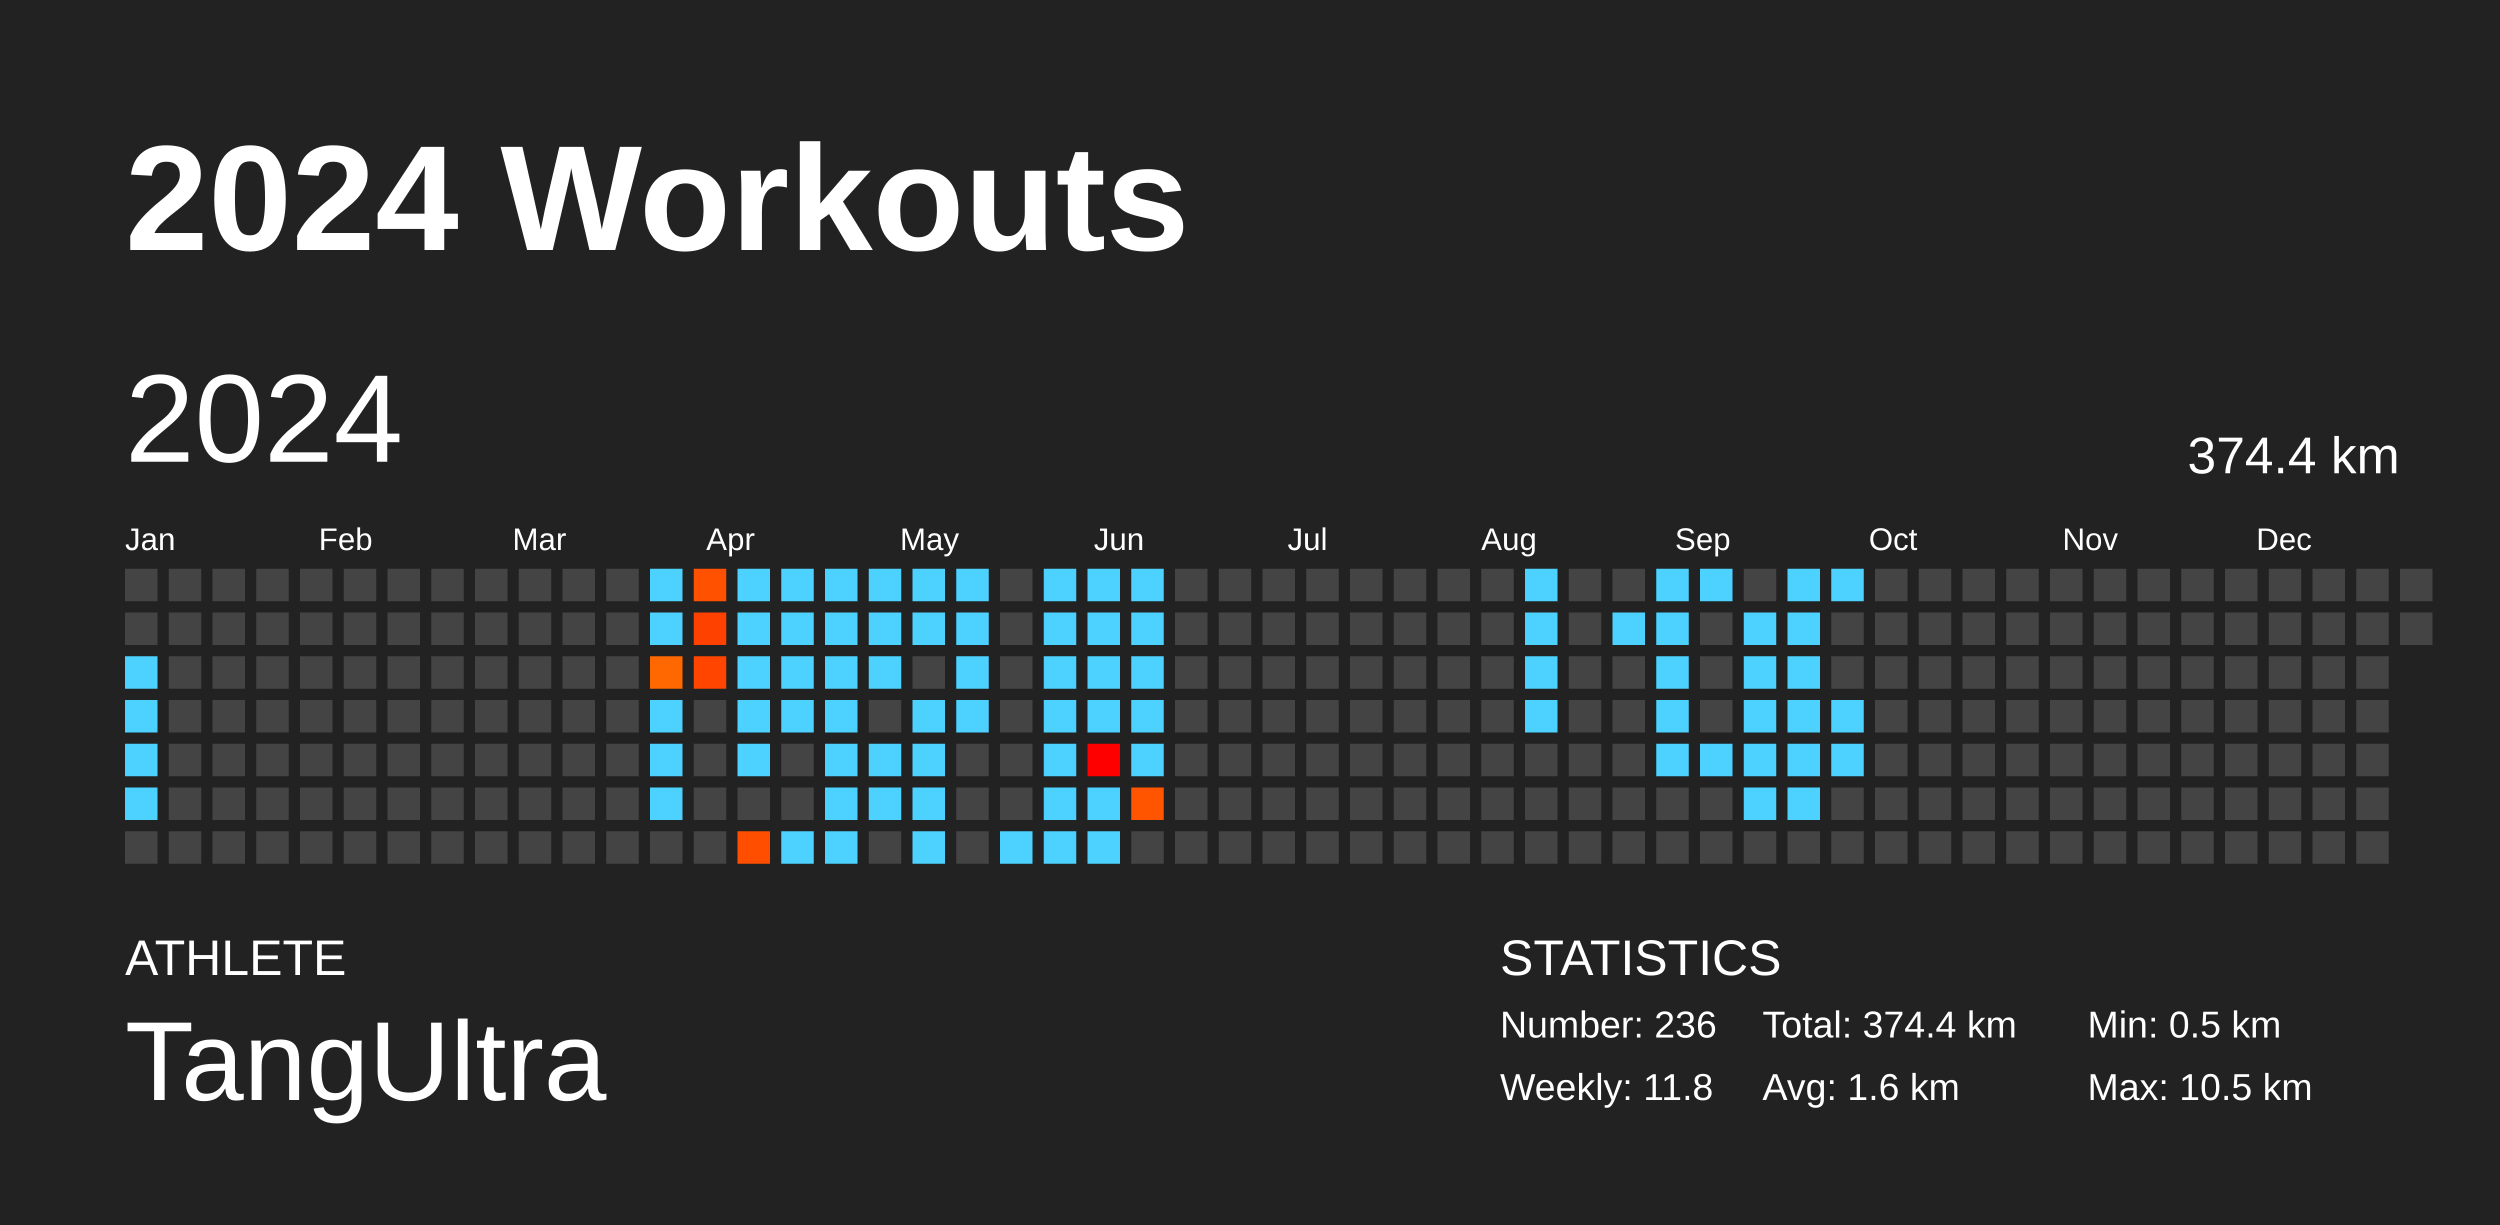
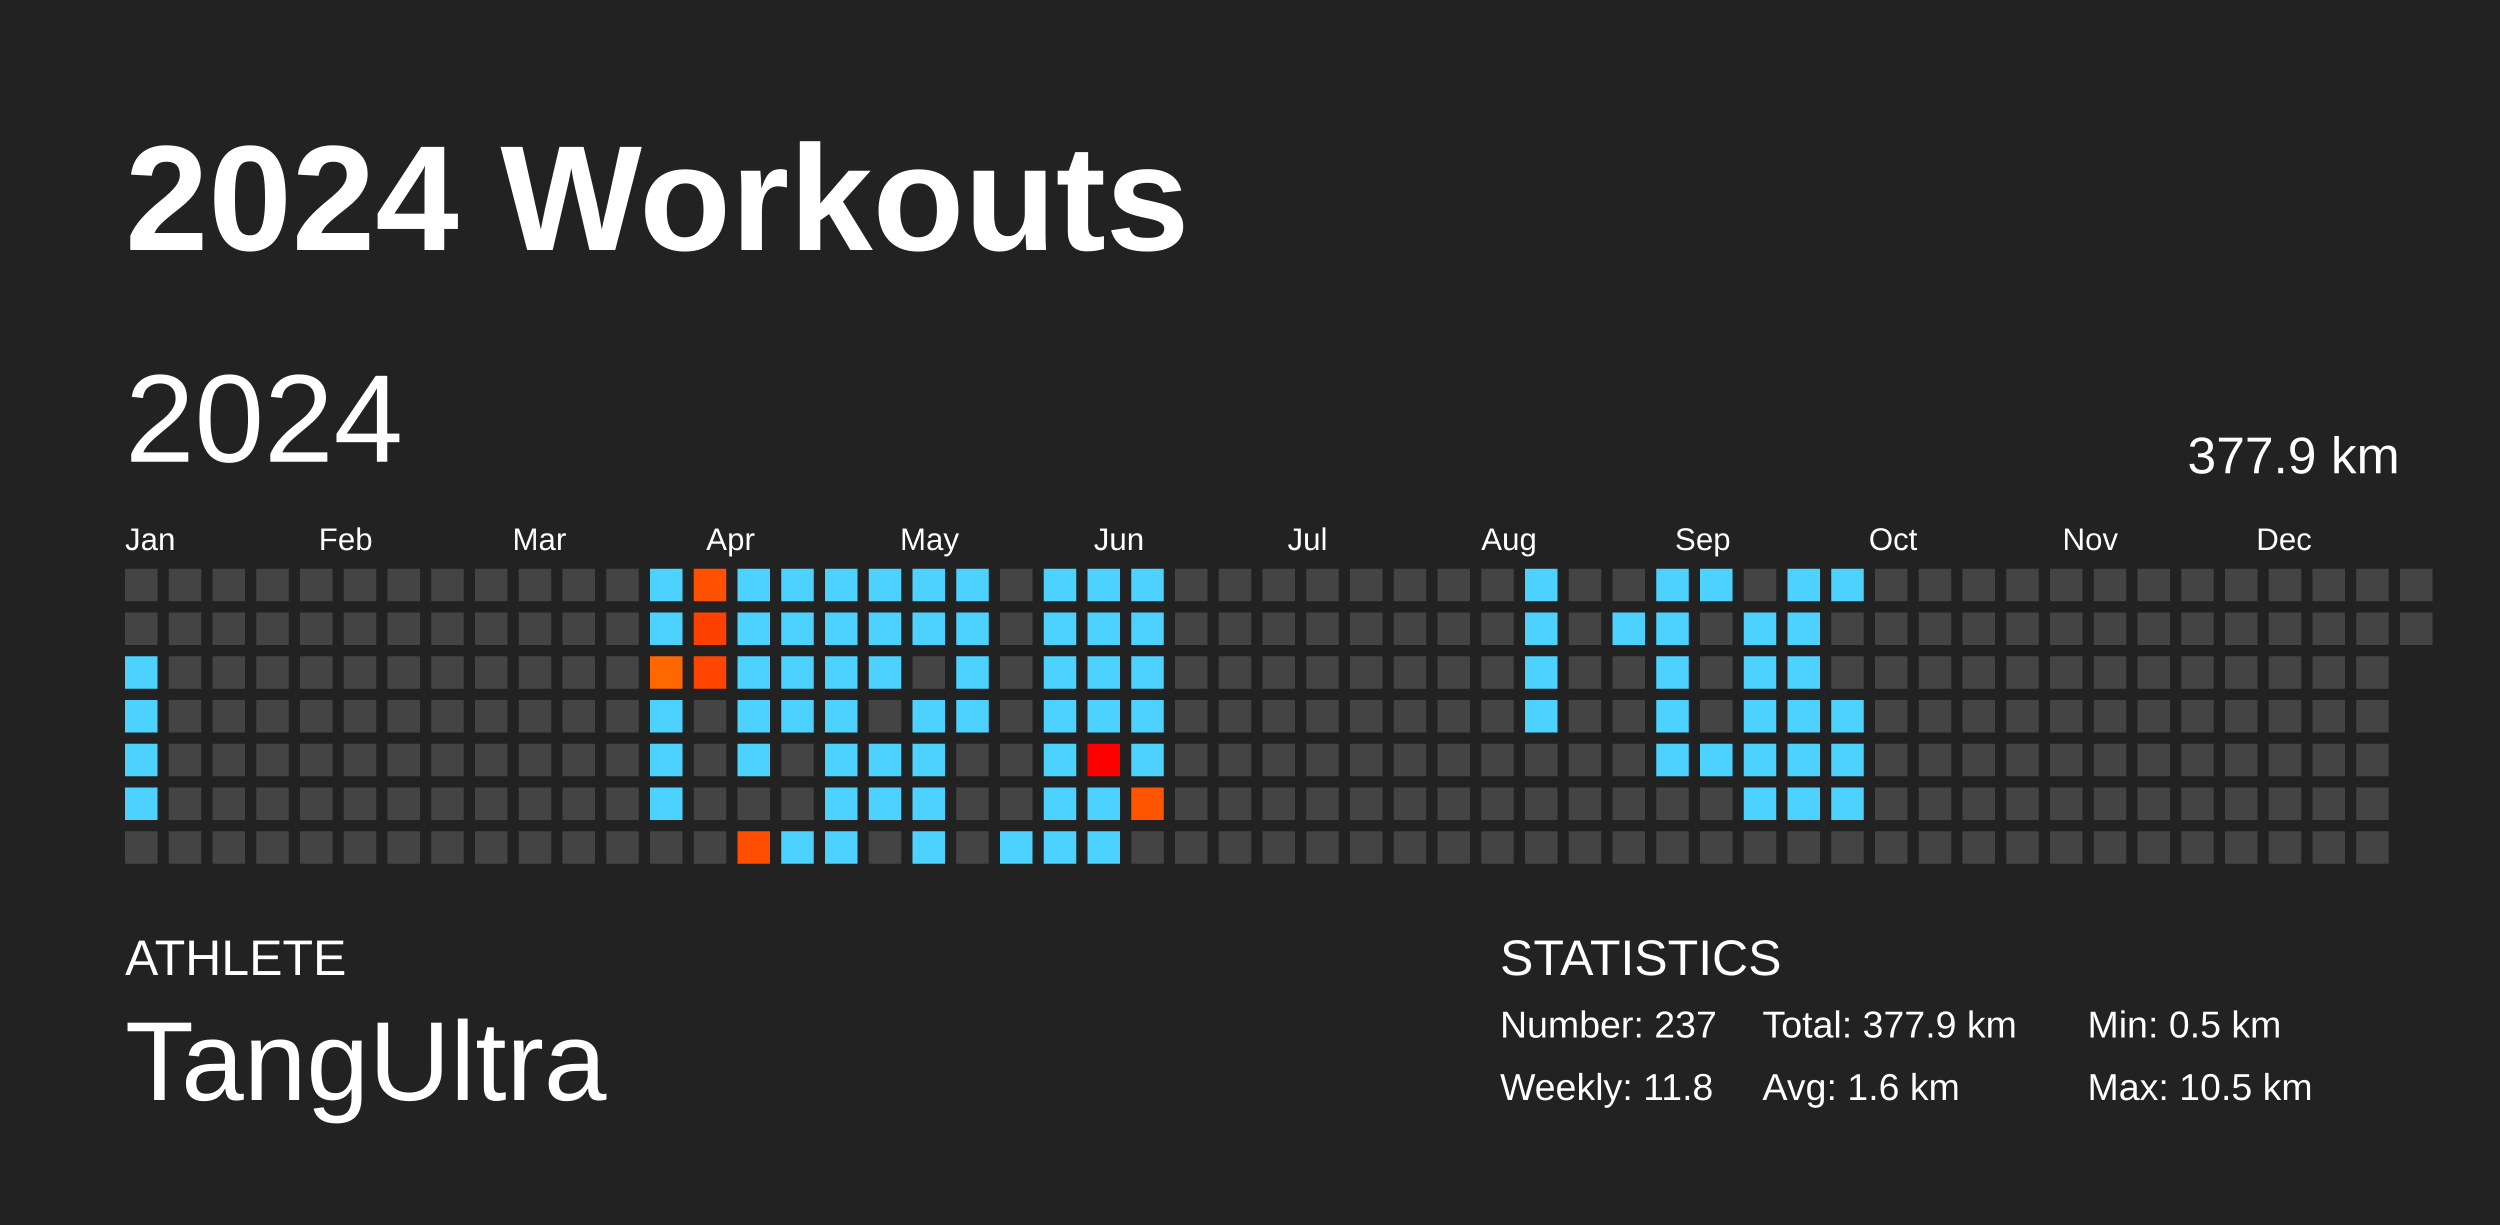
<svg xmlns="http://www.w3.org/2000/svg" baseProfile="full" height="98mm" version="1.1" viewBox="0,0,200,98" width="200mm">
  <defs />
  <rect fill="#222222" height="98" width="200" x="0" y="0" />
  <text fill="#FFFFFF" style="font-size:12px; font-family:Arial; font-weight:bold;" x="10" y="20">2024 Workouts</text>
  <text fill="#FFFFFF" style="font-size:4px; font-family:Arial" x="10" y="78">ATHLETE</text>
  <text fill="#FFFFFF" style="font-size:9px; font-family:Arial" x="10" y="88">TangUltra</text>
  <text fill="#FFFFFF" style="font-size:4px; font-family:Arial" x="120" y="78">STATISTICS</text>
-   <text fill="#FFFFFF" style="font-size:3px; font-family:Arial" x="120" y="83">Number: 236</text>
+   <text fill="#FFFFFF" style="font-size:3px; font-family:Arial" x="120" y="83">Number: 237</text>
  <text fill="#FFFFFF" style="font-size:3px; font-family:Arial" x="120" y="88">Weekly: 11.8</text>
-   <text fill="#FFFFFF" style="font-size:3px; font-family:Arial" x="141" y="83">Total: 374.4 km</text>
+   <text fill="#FFFFFF" style="font-size:3px; font-family:Arial" x="141" y="83">Total: 377.9 km</text>
  <text fill="#FFFFFF" style="font-size:3px; font-family:Arial" x="141" y="88">Avg: 1.6 km</text>
  <text fill="#FFFFFF" style="font-size:3px; font-family:Arial" x="167" y="83">Min: 0.5 km</text>
  <text fill="#FFFFFF" style="font-size:3px; font-family:Arial" x="167" y="88">Max: 10.5 km</text>
  <text dominant-baseline="hanging" fill="#FFFFFF" style="font-size:10.0px; font-family:Arial;" x="10" y="30">2024</text>
-   <text dominant-baseline="hanging" fill="#FFFFFF" style="font-size:4.125px; font-family:Arial;" x="175" y="35">374.4 km</text>
+   <text dominant-baseline="hanging" fill="#FFFFFF" style="font-size:4.125px; font-family:Arial;" x="175" y="35">377.9 km</text>
  <text fill="#FFFFFF" style="font-size:2.5px; font-family:Arial" x="10.0" y="44">Jan</text>
  <text fill="#FFFFFF" style="font-size:2.5px; font-family:Arial" x="25.5" y="44">Feb</text>
  <text fill="#FFFFFF" style="font-size:2.5px; font-family:Arial" x="41.0" y="44">Mar</text>
  <text fill="#FFFFFF" style="font-size:2.5px; font-family:Arial" x="56.5" y="44">Apr</text>
  <text fill="#FFFFFF" style="font-size:2.5px; font-family:Arial" x="72.0" y="44">May</text>
  <text fill="#FFFFFF" style="font-size:2.5px; font-family:Arial" x="87.5" y="44">Jun</text>
  <text fill="#FFFFFF" style="font-size:2.5px; font-family:Arial" x="103.0" y="44">Jul</text>
  <text fill="#FFFFFF" style="font-size:2.5px; font-family:Arial" x="118.5" y="44">Aug</text>
  <text fill="#FFFFFF" style="font-size:2.5px; font-family:Arial" x="134.0" y="44">Sep</text>
  <text fill="#FFFFFF" style="font-size:2.5px; font-family:Arial" x="149.5" y="44">Oct</text>
  <text fill="#FFFFFF" style="font-size:2.5px; font-family:Arial" x="165.0" y="44">Nov</text>
  <text fill="#FFFFFF" style="font-size:2.5px; font-family:Arial" x="180.5" y="44">Dec</text>
  <rect fill="#444444" height="2.6" width="2.6" x="10.0" y="45.5" />
  <rect fill="#444444" height="2.6" width="2.6" x="10.0" y="49.0" />
  <rect fill="#4dd2ff" height="2.6" width="2.6" x="10.0" y="52.5" />
  <rect fill="#4dd2ff" height="2.6" width="2.6" x="10.0" y="56.0" />
  <rect fill="#4dd2ff" height="2.6" width="2.6" x="10.0" y="59.5" />
  <rect fill="#4dd2ff" height="2.6" width="2.6" x="10.0" y="63.0" />
  <rect fill="#444444" height="2.6" width="2.6" x="10.0" y="66.5" />
  <rect fill="#444444" height="2.6" width="2.6" x="13.5" y="45.5" />
  <rect fill="#444444" height="2.6" width="2.6" x="13.5" y="49.0" />
  <rect fill="#444444" height="2.6" width="2.6" x="13.5" y="52.5" />
  <rect fill="#444444" height="2.6" width="2.6" x="13.5" y="56.0" />
  <rect fill="#444444" height="2.6" width="2.6" x="13.5" y="59.5" />
  <rect fill="#444444" height="2.6" width="2.6" x="13.5" y="63.0" />
  <rect fill="#444444" height="2.6" width="2.6" x="13.5" y="66.5" />
  <rect fill="#444444" height="2.6" width="2.6" x="17.0" y="45.5" />
  <rect fill="#444444" height="2.6" width="2.6" x="17.0" y="49.0" />
  <rect fill="#444444" height="2.6" width="2.6" x="17.0" y="52.5" />
  <rect fill="#444444" height="2.6" width="2.6" x="17.0" y="56.0" />
  <rect fill="#444444" height="2.6" width="2.6" x="17.0" y="59.5" />
  <rect fill="#444444" height="2.6" width="2.6" x="17.0" y="63.0" />
  <rect fill="#444444" height="2.6" width="2.6" x="17.0" y="66.5" />
  <rect fill="#444444" height="2.6" width="2.6" x="20.5" y="45.5" />
  <rect fill="#444444" height="2.6" width="2.6" x="20.5" y="49.0" />
  <rect fill="#444444" height="2.6" width="2.6" x="20.5" y="52.5" />
  <rect fill="#444444" height="2.6" width="2.6" x="20.5" y="56.0" />
  <rect fill="#444444" height="2.6" width="2.6" x="20.5" y="59.5" />
  <rect fill="#444444" height="2.6" width="2.6" x="20.5" y="63.0" />
  <rect fill="#444444" height="2.6" width="2.6" x="20.5" y="66.5" />
  <rect fill="#444444" height="2.6" width="2.6" x="24.0" y="45.5" />
  <rect fill="#444444" height="2.6" width="2.6" x="24.0" y="49.0" />
  <rect fill="#444444" height="2.6" width="2.6" x="24.0" y="52.5" />
  <rect fill="#444444" height="2.6" width="2.6" x="24.0" y="56.0" />
  <rect fill="#444444" height="2.6" width="2.6" x="24.0" y="59.5" />
  <rect fill="#444444" height="2.6" width="2.6" x="24.0" y="63.0" />
  <rect fill="#444444" height="2.6" width="2.6" x="24.0" y="66.5" />
  <rect fill="#444444" height="2.6" width="2.6" x="27.5" y="45.5" />
  <rect fill="#444444" height="2.6" width="2.6" x="27.5" y="49.0" />
  <rect fill="#444444" height="2.6" width="2.6" x="27.5" y="52.5" />
  <rect fill="#444444" height="2.6" width="2.6" x="27.5" y="56.0" />
  <rect fill="#444444" height="2.6" width="2.6" x="27.5" y="59.5" />
  <rect fill="#444444" height="2.6" width="2.6" x="27.5" y="63.0" />
  <rect fill="#444444" height="2.6" width="2.6" x="27.5" y="66.5" />
  <rect fill="#444444" height="2.6" width="2.6" x="31.0" y="45.5" />
  <rect fill="#444444" height="2.6" width="2.6" x="31.0" y="49.0" />
  <rect fill="#444444" height="2.6" width="2.6" x="31.0" y="52.5" />
  <rect fill="#444444" height="2.6" width="2.6" x="31.0" y="56.0" />
  <rect fill="#444444" height="2.6" width="2.6" x="31.0" y="59.5" />
  <rect fill="#444444" height="2.6" width="2.6" x="31.0" y="63.0" />
  <rect fill="#444444" height="2.6" width="2.6" x="31.0" y="66.5" />
  <rect fill="#444444" height="2.6" width="2.6" x="34.5" y="45.5" />
  <rect fill="#444444" height="2.6" width="2.6" x="34.5" y="49.0" />
  <rect fill="#444444" height="2.6" width="2.6" x="34.5" y="52.5" />
  <rect fill="#444444" height="2.6" width="2.6" x="34.5" y="56.0" />
  <rect fill="#444444" height="2.6" width="2.6" x="34.5" y="59.5" />
  <rect fill="#444444" height="2.6" width="2.6" x="34.5" y="63.0" />
  <rect fill="#444444" height="2.6" width="2.6" x="34.5" y="66.5" />
  <rect fill="#444444" height="2.6" width="2.6" x="38.0" y="45.5" />
  <rect fill="#444444" height="2.6" width="2.6" x="38.0" y="49.0" />
  <rect fill="#444444" height="2.6" width="2.6" x="38.0" y="52.5" />
  <rect fill="#444444" height="2.6" width="2.6" x="38.0" y="56.0" />
  <rect fill="#444444" height="2.6" width="2.6" x="38.0" y="59.5" />
  <rect fill="#444444" height="2.6" width="2.6" x="38.0" y="63.0" />
  <rect fill="#444444" height="2.6" width="2.6" x="38.0" y="66.5" />
  <rect fill="#444444" height="2.6" width="2.6" x="41.5" y="45.5" />
  <rect fill="#444444" height="2.6" width="2.6" x="41.5" y="49.0" />
  <rect fill="#444444" height="2.6" width="2.6" x="41.5" y="52.5" />
  <rect fill="#444444" height="2.6" width="2.6" x="41.5" y="56.0" />
  <rect fill="#444444" height="2.6" width="2.6" x="41.5" y="59.5" />
  <rect fill="#444444" height="2.6" width="2.6" x="41.5" y="63.0" />
  <rect fill="#444444" height="2.6" width="2.6" x="41.5" y="66.5" />
  <rect fill="#444444" height="2.6" width="2.6" x="45.0" y="45.5" />
  <rect fill="#444444" height="2.6" width="2.6" x="45.0" y="49.0" />
  <rect fill="#444444" height="2.6" width="2.6" x="45.0" y="52.5" />
  <rect fill="#444444" height="2.6" width="2.6" x="45.0" y="56.0" />
  <rect fill="#444444" height="2.6" width="2.6" x="45.0" y="59.5" />
  <rect fill="#444444" height="2.6" width="2.6" x="45.0" y="63.0" />
  <rect fill="#444444" height="2.6" width="2.6" x="45.0" y="66.5" />
  <rect fill="#444444" height="2.6" width="2.6" x="48.5" y="45.5" />
  <rect fill="#444444" height="2.6" width="2.6" x="48.5" y="49.0" />
  <rect fill="#444444" height="2.6" width="2.6" x="48.5" y="52.5" />
  <rect fill="#444444" height="2.6" width="2.6" x="48.5" y="56.0" />
  <rect fill="#444444" height="2.6" width="2.6" x="48.5" y="59.5" />
  <rect fill="#444444" height="2.6" width="2.6" x="48.5" y="63.0" />
  <rect fill="#444444" height="2.6" width="2.6" x="48.5" y="66.5" />
  <rect fill="#4dd2ff" height="2.6" width="2.6" x="52.0" y="45.5" />
  <rect fill="#4dd2ff" height="2.6" width="2.6" x="52.0" y="49.0" />
  <rect fill="#ff6700" height="2.6" width="2.6" x="52.0" y="52.5" />
  <rect fill="#4dd2ff" height="2.6" width="2.6" x="52.0" y="56.0" />
  <rect fill="#4dd2ff" height="2.6" width="2.6" x="52.0" y="59.5" />
  <rect fill="#4dd2ff" height="2.6" width="2.6" x="52.0" y="63.0" />
  <rect fill="#444444" height="2.6" width="2.6" x="52.0" y="66.5" />
  <rect fill="#ff5100" height="2.6" width="2.6" x="55.5" y="45.5" />
  <rect fill="#ff4100" height="2.6" width="2.6" x="55.5" y="49.0" />
  <rect fill="#ff4500" height="2.6" width="2.6" x="55.5" y="52.5" />
  <rect fill="#444444" height="2.6" width="2.6" x="55.5" y="56.0" />
  <rect fill="#444444" height="2.6" width="2.6" x="55.5" y="59.5" />
  <rect fill="#444444" height="2.6" width="2.6" x="55.5" y="63.0" />
  <rect fill="#444444" height="2.6" width="2.6" x="55.5" y="66.5" />
  <rect fill="#4dd2ff" height="2.6" width="2.6" x="59.0" y="45.5" />
  <rect fill="#4dd2ff" height="2.6" width="2.6" x="59.0" y="49.0" />
  <rect fill="#4dd2ff" height="2.6" width="2.6" x="59.0" y="52.5" />
  <rect fill="#4dd2ff" height="2.6" width="2.6" x="59.0" y="56.0" />
  <rect fill="#4dd2ff" height="2.6" width="2.6" x="59.0" y="59.5" />
  <rect fill="#444444" height="2.6" width="2.6" x="59.0" y="63.0" />
  <rect fill="#ff4e00" height="2.6" width="2.6" x="59.0" y="66.5" />
  <rect fill="#4dd2ff" height="2.6" width="2.6" x="62.5" y="45.5" />
  <rect fill="#4dd2ff" height="2.6" width="2.6" x="62.5" y="49.0" />
  <rect fill="#4dd2ff" height="2.6" width="2.6" x="62.5" y="52.5" />
  <rect fill="#4dd2ff" height="2.6" width="2.6" x="62.5" y="56.0" />
  <rect fill="#444444" height="2.6" width="2.6" x="62.5" y="59.5" />
  <rect fill="#444444" height="2.6" width="2.6" x="62.5" y="63.0" />
  <rect fill="#4dd2ff" height="2.6" width="2.6" x="62.5" y="66.5" />
  <rect fill="#4dd2ff" height="2.6" width="2.6" x="66.0" y="45.5" />
  <rect fill="#4dd2ff" height="2.6" width="2.6" x="66.0" y="49.0" />
  <rect fill="#4dd2ff" height="2.6" width="2.6" x="66.0" y="52.5" />
  <rect fill="#4dd2ff" height="2.6" width="2.6" x="66.0" y="56.0" />
  <rect fill="#4dd2ff" height="2.6" width="2.6" x="66.0" y="59.5" />
  <rect fill="#4dd2ff" height="2.6" width="2.6" x="66.0" y="63.0" />
  <rect fill="#4dd2ff" height="2.6" width="2.6" x="66.0" y="66.5" />
  <rect fill="#4dd2ff" height="2.6" width="2.6" x="69.5" y="45.5" />
  <rect fill="#4dd2ff" height="2.6" width="2.6" x="69.5" y="49.0" />
  <rect fill="#4dd2ff" height="2.6" width="2.6" x="69.5" y="52.5" />
  <rect fill="#444444" height="2.6" width="2.6" x="69.5" y="56.0" />
  <rect fill="#4dd2ff" height="2.6" width="2.6" x="69.5" y="59.5" />
  <rect fill="#4dd2ff" height="2.6" width="2.6" x="69.5" y="63.0" />
  <rect fill="#444444" height="2.6" width="2.6" x="69.5" y="66.5" />
  <rect fill="#4dd2ff" height="2.6" width="2.6" x="73.0" y="45.5" />
  <rect fill="#4dd2ff" height="2.6" width="2.6" x="73.0" y="49.0" />
  <rect fill="#444444" height="2.6" width="2.6" x="73.0" y="52.5" />
  <rect fill="#4dd2ff" height="2.6" width="2.6" x="73.0" y="56.0" />
  <rect fill="#4dd2ff" height="2.6" width="2.6" x="73.0" y="59.5" />
  <rect fill="#4dd2ff" height="2.6" width="2.6" x="73.0" y="63.0" />
  <rect fill="#4dd2ff" height="2.6" width="2.6" x="73.0" y="66.5" />
  <rect fill="#4dd2ff" height="2.6" width="2.6" x="76.5" y="45.5" />
  <rect fill="#4dd2ff" height="2.6" width="2.6" x="76.5" y="49.0" />
  <rect fill="#4dd2ff" height="2.6" width="2.6" x="76.5" y="52.5" />
  <rect fill="#4dd2ff" height="2.6" width="2.6" x="76.5" y="56.0" />
  <rect fill="#444444" height="2.6" width="2.6" x="76.5" y="59.5" />
  <rect fill="#444444" height="2.6" width="2.6" x="76.5" y="63.0" />
  <rect fill="#444444" height="2.6" width="2.6" x="76.5" y="66.5" />
  <rect fill="#444444" height="2.6" width="2.6" x="80.0" y="45.5" />
  <rect fill="#444444" height="2.6" width="2.6" x="80.0" y="49.0" />
  <rect fill="#444444" height="2.6" width="2.6" x="80.0" y="52.5" />
  <rect fill="#444444" height="2.6" width="2.6" x="80.0" y="56.0" />
  <rect fill="#444444" height="2.6" width="2.6" x="80.0" y="59.5" />
  <rect fill="#444444" height="2.6" width="2.6" x="80.0" y="63.0" />
  <rect fill="#4dd2ff" height="2.6" width="2.6" x="80.0" y="66.5" />
  <rect fill="#4dd2ff" height="2.6" width="2.6" x="83.5" y="45.5" />
  <rect fill="#4dd2ff" height="2.6" width="2.6" x="83.5" y="49.0" />
  <rect fill="#4dd2ff" height="2.6" width="2.6" x="83.5" y="52.5" />
  <rect fill="#4dd2ff" height="2.6" width="2.6" x="83.5" y="56.0" />
  <rect fill="#4dd2ff" height="2.6" width="2.6" x="83.5" y="59.5" />
  <rect fill="#4dd2ff" height="2.6" width="2.6" x="83.5" y="63.0" />
  <rect fill="#4dd2ff" height="2.6" width="2.6" x="83.5" y="66.5" />
  <rect fill="#4dd2ff" height="2.6" width="2.6" x="87.0" y="45.5" />
  <rect fill="#4dd2ff" height="2.6" width="2.6" x="87.0" y="49.0" />
  <rect fill="#4dd2ff" height="2.6" width="2.6" x="87.0" y="52.5" />
  <rect fill="#4dd2ff" height="2.6" width="2.6" x="87.0" y="56.0" />
  <rect fill="#ff0000" height="2.6" width="2.6" x="87.0" y="59.5" />
  <rect fill="#4dd2ff" height="2.6" width="2.6" x="87.0" y="63.0" />
  <rect fill="#4dd2ff" height="2.6" width="2.6" x="87.0" y="66.5" />
  <rect fill="#4dd2ff" height="2.6" width="2.6" x="90.5" y="45.5" />
  <rect fill="#4dd2ff" height="2.6" width="2.6" x="90.5" y="49.0" />
  <rect fill="#4dd2ff" height="2.6" width="2.6" x="90.5" y="52.5" />
  <rect fill="#4dd2ff" height="2.6" width="2.6" x="90.5" y="56.0" />
  <rect fill="#4dd2ff" height="2.6" width="2.6" x="90.5" y="59.5" />
  <rect fill="#ff5500" height="2.6" width="2.6" x="90.5" y="63.0" />
  <rect fill="#444444" height="2.6" width="2.6" x="90.5" y="66.5" />
  <rect fill="#444444" height="2.6" width="2.6" x="94.0" y="45.5" />
  <rect fill="#444444" height="2.6" width="2.6" x="94.0" y="49.0" />
  <rect fill="#444444" height="2.6" width="2.6" x="94.0" y="52.5" />
  <rect fill="#444444" height="2.6" width="2.6" x="94.0" y="56.0" />
  <rect fill="#444444" height="2.6" width="2.6" x="94.0" y="59.5" />
  <rect fill="#444444" height="2.6" width="2.6" x="94.0" y="63.0" />
  <rect fill="#444444" height="2.6" width="2.6" x="94.0" y="66.5" />
  <rect fill="#444444" height="2.6" width="2.6" x="97.5" y="45.5" />
  <rect fill="#444444" height="2.6" width="2.6" x="97.5" y="49.0" />
  <rect fill="#444444" height="2.6" width="2.6" x="97.5" y="52.5" />
  <rect fill="#444444" height="2.6" width="2.6" x="97.5" y="56.0" />
  <rect fill="#444444" height="2.6" width="2.6" x="97.5" y="59.5" />
  <rect fill="#444444" height="2.6" width="2.6" x="97.5" y="63.0" />
  <rect fill="#444444" height="2.6" width="2.6" x="97.5" y="66.5" />
  <rect fill="#444444" height="2.6" width="2.6" x="101.0" y="45.5" />
  <rect fill="#444444" height="2.6" width="2.6" x="101.0" y="49.0" />
  <rect fill="#444444" height="2.6" width="2.6" x="101.0" y="52.5" />
  <rect fill="#444444" height="2.6" width="2.6" x="101.0" y="56.0" />
  <rect fill="#444444" height="2.6" width="2.6" x="101.0" y="59.5" />
  <rect fill="#444444" height="2.6" width="2.6" x="101.0" y="63.0" />
  <rect fill="#444444" height="2.6" width="2.6" x="101.0" y="66.5" />
  <rect fill="#444444" height="2.6" width="2.6" x="104.5" y="45.5" />
  <rect fill="#444444" height="2.6" width="2.6" x="104.5" y="49.0" />
  <rect fill="#444444" height="2.6" width="2.6" x="104.5" y="52.5" />
  <rect fill="#444444" height="2.6" width="2.6" x="104.5" y="56.0" />
  <rect fill="#444444" height="2.6" width="2.6" x="104.5" y="59.5" />
  <rect fill="#444444" height="2.6" width="2.6" x="104.5" y="63.0" />
  <rect fill="#444444" height="2.6" width="2.6" x="104.5" y="66.5" />
  <rect fill="#444444" height="2.6" width="2.6" x="108.0" y="45.5" />
  <rect fill="#444444" height="2.6" width="2.6" x="108.0" y="49.0" />
  <rect fill="#444444" height="2.6" width="2.6" x="108.0" y="52.5" />
  <rect fill="#444444" height="2.6" width="2.6" x="108.0" y="56.0" />
  <rect fill="#444444" height="2.6" width="2.6" x="108.0" y="59.5" />
  <rect fill="#444444" height="2.6" width="2.6" x="108.0" y="63.0" />
  <rect fill="#444444" height="2.6" width="2.6" x="108.0" y="66.5" />
  <rect fill="#444444" height="2.6" width="2.6" x="111.5" y="45.5" />
  <rect fill="#444444" height="2.6" width="2.6" x="111.5" y="49.0" />
  <rect fill="#444444" height="2.6" width="2.6" x="111.5" y="52.5" />
  <rect fill="#444444" height="2.6" width="2.6" x="111.5" y="56.0" />
  <rect fill="#444444" height="2.6" width="2.6" x="111.5" y="59.5" />
  <rect fill="#444444" height="2.6" width="2.6" x="111.5" y="63.0" />
  <rect fill="#444444" height="2.6" width="2.6" x="111.5" y="66.5" />
  <rect fill="#444444" height="2.6" width="2.6" x="115.0" y="45.5" />
  <rect fill="#444444" height="2.6" width="2.6" x="115.0" y="49.0" />
  <rect fill="#444444" height="2.6" width="2.6" x="115.0" y="52.5" />
  <rect fill="#444444" height="2.6" width="2.6" x="115.0" y="56.0" />
  <rect fill="#444444" height="2.6" width="2.6" x="115.0" y="59.5" />
  <rect fill="#444444" height="2.6" width="2.6" x="115.0" y="63.0" />
  <rect fill="#444444" height="2.6" width="2.6" x="115.0" y="66.5" />
  <rect fill="#444444" height="2.6" width="2.6" x="118.5" y="45.5" />
  <rect fill="#444444" height="2.6" width="2.6" x="118.5" y="49.0" />
  <rect fill="#444444" height="2.6" width="2.6" x="118.5" y="52.5" />
  <rect fill="#444444" height="2.6" width="2.6" x="118.5" y="56.0" />
  <rect fill="#444444" height="2.6" width="2.6" x="118.5" y="59.5" />
  <rect fill="#444444" height="2.6" width="2.6" x="118.5" y="63.0" />
  <rect fill="#444444" height="2.6" width="2.6" x="118.5" y="66.5" />
  <rect fill="#4dd2ff" height="2.6" width="2.6" x="122.0" y="45.5" />
  <rect fill="#4dd2ff" height="2.6" width="2.6" x="122.0" y="49.0" />
  <rect fill="#4dd2ff" height="2.6" width="2.6" x="122.0" y="52.5" />
  <rect fill="#4dd2ff" height="2.6" width="2.6" x="122.0" y="56.0" />
  <rect fill="#444444" height="2.6" width="2.6" x="122.0" y="59.5" />
  <rect fill="#444444" height="2.6" width="2.6" x="122.0" y="63.0" />
  <rect fill="#444444" height="2.6" width="2.6" x="122.0" y="66.5" />
  <rect fill="#444444" height="2.6" width="2.6" x="125.5" y="45.5" />
  <rect fill="#444444" height="2.6" width="2.6" x="125.5" y="49.0" />
  <rect fill="#444444" height="2.6" width="2.6" x="125.5" y="52.5" />
  <rect fill="#444444" height="2.6" width="2.6" x="125.5" y="56.0" />
  <rect fill="#444444" height="2.6" width="2.6" x="125.5" y="59.5" />
  <rect fill="#444444" height="2.6" width="2.6" x="125.5" y="63.0" />
  <rect fill="#444444" height="2.6" width="2.6" x="125.5" y="66.5" />
  <rect fill="#444444" height="2.6" width="2.6" x="129.0" y="45.5" />
  <rect fill="#4dd2ff" height="2.6" width="2.6" x="129.0" y="49.0" />
  <rect fill="#444444" height="2.6" width="2.6" x="129.0" y="52.5" />
  <rect fill="#444444" height="2.6" width="2.6" x="129.0" y="56.0" />
  <rect fill="#444444" height="2.6" width="2.6" x="129.0" y="59.5" />
  <rect fill="#444444" height="2.6" width="2.6" x="129.0" y="63.0" />
  <rect fill="#444444" height="2.6" width="2.6" x="129.0" y="66.5" />
  <rect fill="#4dd2ff" height="2.6" width="2.6" x="132.5" y="45.5" />
  <rect fill="#4dd2ff" height="2.6" width="2.6" x="132.5" y="49.0" />
  <rect fill="#4dd2ff" height="2.6" width="2.6" x="132.5" y="52.5" />
  <rect fill="#4dd2ff" height="2.6" width="2.6" x="132.5" y="56.0" />
  <rect fill="#4dd2ff" height="2.6" width="2.6" x="132.5" y="59.5" />
  <rect fill="#444444" height="2.6" width="2.6" x="132.5" y="63.0" />
  <rect fill="#444444" height="2.6" width="2.6" x="132.5" y="66.5" />
  <rect fill="#4dd2ff" height="2.6" width="2.6" x="136.0" y="45.5" />
  <rect fill="#444444" height="2.6" width="2.6" x="136.0" y="49.0" />
  <rect fill="#444444" height="2.6" width="2.6" x="136.0" y="52.5" />
  <rect fill="#444444" height="2.6" width="2.6" x="136.0" y="56.0" />
  <rect fill="#4dd2ff" height="2.6" width="2.6" x="136.0" y="59.5" />
  <rect fill="#444444" height="2.6" width="2.6" x="136.0" y="63.0" />
  <rect fill="#444444" height="2.6" width="2.6" x="136.0" y="66.5" />
  <rect fill="#444444" height="2.6" width="2.6" x="139.5" y="45.5" />
  <rect fill="#4dd2ff" height="2.6" width="2.6" x="139.5" y="49.0" />
  <rect fill="#4dd2ff" height="2.6" width="2.6" x="139.5" y="52.5" />
  <rect fill="#4dd2ff" height="2.6" width="2.6" x="139.5" y="56.0" />
  <rect fill="#4dd2ff" height="2.6" width="2.6" x="139.5" y="59.5" />
  <rect fill="#4dd2ff" height="2.6" width="2.6" x="139.5" y="63.0" />
  <rect fill="#444444" height="2.6" width="2.6" x="139.5" y="66.5" />
  <rect fill="#4dd2ff" height="2.6" width="2.6" x="143.0" y="45.5" />
  <rect fill="#4dd2ff" height="2.6" width="2.6" x="143.0" y="49.0" />
  <rect fill="#4dd2ff" height="2.6" width="2.6" x="143.0" y="52.5" />
  <rect fill="#4dd2ff" height="2.6" width="2.6" x="143.0" y="56.0" />
  <rect fill="#4dd2ff" height="2.6" width="2.6" x="143.0" y="59.5" />
  <rect fill="#4dd2ff" height="2.6" width="2.6" x="143.0" y="63.0" />
  <rect fill="#444444" height="2.6" width="2.6" x="143.0" y="66.5" />
  <rect fill="#4dd2ff" height="2.6" width="2.6" x="146.5" y="45.5" />
  <rect fill="#444444" height="2.6" width="2.6" x="146.5" y="49.0" />
  <rect fill="#444444" height="2.6" width="2.6" x="146.5" y="52.5" />
  <rect fill="#4dd2ff" height="2.6" width="2.6" x="146.5" y="56.0" />
  <rect fill="#4dd2ff" height="2.6" width="2.6" x="146.5" y="59.5" />
-   <rect fill="#444444" height="2.6" width="2.6" x="146.5" y="63.0" />
+   <rect fill="#4dd2ff" height="2.6" width="2.6" x="146.5" y="63.0" />
  <rect fill="#444444" height="2.6" width="2.6" x="146.5" y="66.5" />
  <rect fill="#444444" height="2.6" width="2.6" x="150.0" y="45.5" />
  <rect fill="#444444" height="2.6" width="2.6" x="150.0" y="49.0" />
  <rect fill="#444444" height="2.6" width="2.6" x="150.0" y="52.5" />
  <rect fill="#444444" height="2.6" width="2.6" x="150.0" y="56.0" />
  <rect fill="#444444" height="2.6" width="2.6" x="150.0" y="59.5" />
  <rect fill="#444444" height="2.6" width="2.6" x="150.0" y="63.0" />
  <rect fill="#444444" height="2.6" width="2.6" x="150.0" y="66.5" />
  <rect fill="#444444" height="2.6" width="2.6" x="153.5" y="45.5" />
  <rect fill="#444444" height="2.6" width="2.6" x="153.5" y="49.0" />
  <rect fill="#444444" height="2.6" width="2.6" x="153.5" y="52.5" />
  <rect fill="#444444" height="2.6" width="2.6" x="153.5" y="56.0" />
  <rect fill="#444444" height="2.6" width="2.6" x="153.5" y="59.5" />
  <rect fill="#444444" height="2.6" width="2.6" x="153.5" y="63.0" />
  <rect fill="#444444" height="2.6" width="2.6" x="153.5" y="66.5" />
  <rect fill="#444444" height="2.6" width="2.6" x="157.0" y="45.5" />
  <rect fill="#444444" height="2.6" width="2.6" x="157.0" y="49.0" />
  <rect fill="#444444" height="2.6" width="2.6" x="157.0" y="52.5" />
  <rect fill="#444444" height="2.6" width="2.6" x="157.0" y="56.0" />
  <rect fill="#444444" height="2.6" width="2.6" x="157.0" y="59.5" />
  <rect fill="#444444" height="2.6" width="2.6" x="157.0" y="63.0" />
  <rect fill="#444444" height="2.6" width="2.6" x="157.0" y="66.5" />
  <rect fill="#444444" height="2.6" width="2.6" x="160.5" y="45.5" />
  <rect fill="#444444" height="2.6" width="2.6" x="160.5" y="49.0" />
  <rect fill="#444444" height="2.6" width="2.6" x="160.5" y="52.5" />
  <rect fill="#444444" height="2.6" width="2.6" x="160.5" y="56.0" />
  <rect fill="#444444" height="2.6" width="2.6" x="160.5" y="59.5" />
  <rect fill="#444444" height="2.6" width="2.6" x="160.5" y="63.0" />
  <rect fill="#444444" height="2.6" width="2.6" x="160.5" y="66.5" />
  <rect fill="#444444" height="2.6" width="2.6" x="164.0" y="45.5" />
  <rect fill="#444444" height="2.6" width="2.6" x="164.0" y="49.0" />
  <rect fill="#444444" height="2.6" width="2.6" x="164.0" y="52.5" />
  <rect fill="#444444" height="2.6" width="2.6" x="164.0" y="56.0" />
  <rect fill="#444444" height="2.6" width="2.6" x="164.0" y="59.5" />
  <rect fill="#444444" height="2.6" width="2.6" x="164.0" y="63.0" />
  <rect fill="#444444" height="2.6" width="2.6" x="164.0" y="66.5" />
  <rect fill="#444444" height="2.6" width="2.6" x="167.5" y="45.5" />
  <rect fill="#444444" height="2.6" width="2.6" x="167.5" y="49.0" />
  <rect fill="#444444" height="2.6" width="2.6" x="167.5" y="52.5" />
  <rect fill="#444444" height="2.6" width="2.6" x="167.5" y="56.0" />
  <rect fill="#444444" height="2.6" width="2.6" x="167.5" y="59.5" />
  <rect fill="#444444" height="2.6" width="2.6" x="167.5" y="63.0" />
  <rect fill="#444444" height="2.6" width="2.6" x="167.5" y="66.5" />
  <rect fill="#444444" height="2.6" width="2.6" x="171.0" y="45.5" />
  <rect fill="#444444" height="2.6" width="2.6" x="171.0" y="49.0" />
  <rect fill="#444444" height="2.6" width="2.6" x="171.0" y="52.5" />
  <rect fill="#444444" height="2.6" width="2.6" x="171.0" y="56.0" />
  <rect fill="#444444" height="2.6" width="2.6" x="171.0" y="59.5" />
  <rect fill="#444444" height="2.6" width="2.6" x="171.0" y="63.0" />
  <rect fill="#444444" height="2.6" width="2.6" x="171.0" y="66.5" />
  <rect fill="#444444" height="2.6" width="2.6" x="174.5" y="45.5" />
  <rect fill="#444444" height="2.6" width="2.6" x="174.5" y="49.0" />
  <rect fill="#444444" height="2.6" width="2.6" x="174.5" y="52.5" />
  <rect fill="#444444" height="2.6" width="2.6" x="174.5" y="56.0" />
  <rect fill="#444444" height="2.6" width="2.6" x="174.5" y="59.5" />
  <rect fill="#444444" height="2.6" width="2.6" x="174.5" y="63.0" />
  <rect fill="#444444" height="2.6" width="2.6" x="174.5" y="66.5" />
  <rect fill="#444444" height="2.6" width="2.6" x="178.0" y="45.5" />
  <rect fill="#444444" height="2.6" width="2.6" x="178.0" y="49.0" />
  <rect fill="#444444" height="2.6" width="2.6" x="178.0" y="52.5" />
  <rect fill="#444444" height="2.6" width="2.6" x="178.0" y="56.0" />
  <rect fill="#444444" height="2.6" width="2.6" x="178.0" y="59.5" />
  <rect fill="#444444" height="2.6" width="2.6" x="178.0" y="63.0" />
  <rect fill="#444444" height="2.6" width="2.6" x="178.0" y="66.5" />
  <rect fill="#444444" height="2.6" width="2.6" x="181.5" y="45.5" />
  <rect fill="#444444" height="2.6" width="2.6" x="181.5" y="49.0" />
  <rect fill="#444444" height="2.6" width="2.6" x="181.5" y="52.5" />
  <rect fill="#444444" height="2.6" width="2.6" x="181.5" y="56.0" />
  <rect fill="#444444" height="2.6" width="2.6" x="181.5" y="59.5" />
  <rect fill="#444444" height="2.6" width="2.6" x="181.5" y="63.0" />
  <rect fill="#444444" height="2.6" width="2.6" x="181.5" y="66.5" />
  <rect fill="#444444" height="2.6" width="2.6" x="185.0" y="45.5" />
  <rect fill="#444444" height="2.6" width="2.6" x="185.0" y="49.0" />
  <rect fill="#444444" height="2.6" width="2.6" x="185.0" y="52.5" />
  <rect fill="#444444" height="2.6" width="2.6" x="185.0" y="56.0" />
  <rect fill="#444444" height="2.6" width="2.6" x="185.0" y="59.5" />
  <rect fill="#444444" height="2.6" width="2.6" x="185.0" y="63.0" />
  <rect fill="#444444" height="2.6" width="2.6" x="185.0" y="66.5" />
  <rect fill="#444444" height="2.6" width="2.6" x="188.5" y="45.5" />
  <rect fill="#444444" height="2.6" width="2.6" x="188.5" y="49.0" />
  <rect fill="#444444" height="2.6" width="2.6" x="188.5" y="52.5" />
  <rect fill="#444444" height="2.6" width="2.6" x="188.5" y="56.0" />
  <rect fill="#444444" height="2.6" width="2.6" x="188.5" y="59.5" />
  <rect fill="#444444" height="2.6" width="2.6" x="188.5" y="63.0" />
  <rect fill="#444444" height="2.6" width="2.6" x="188.5" y="66.5" />
  <rect fill="#444444" height="2.6" width="2.6" x="192.0" y="45.5" />
  <rect fill="#444444" height="2.6" width="2.6" x="192.0" y="49.0" />
</svg>
